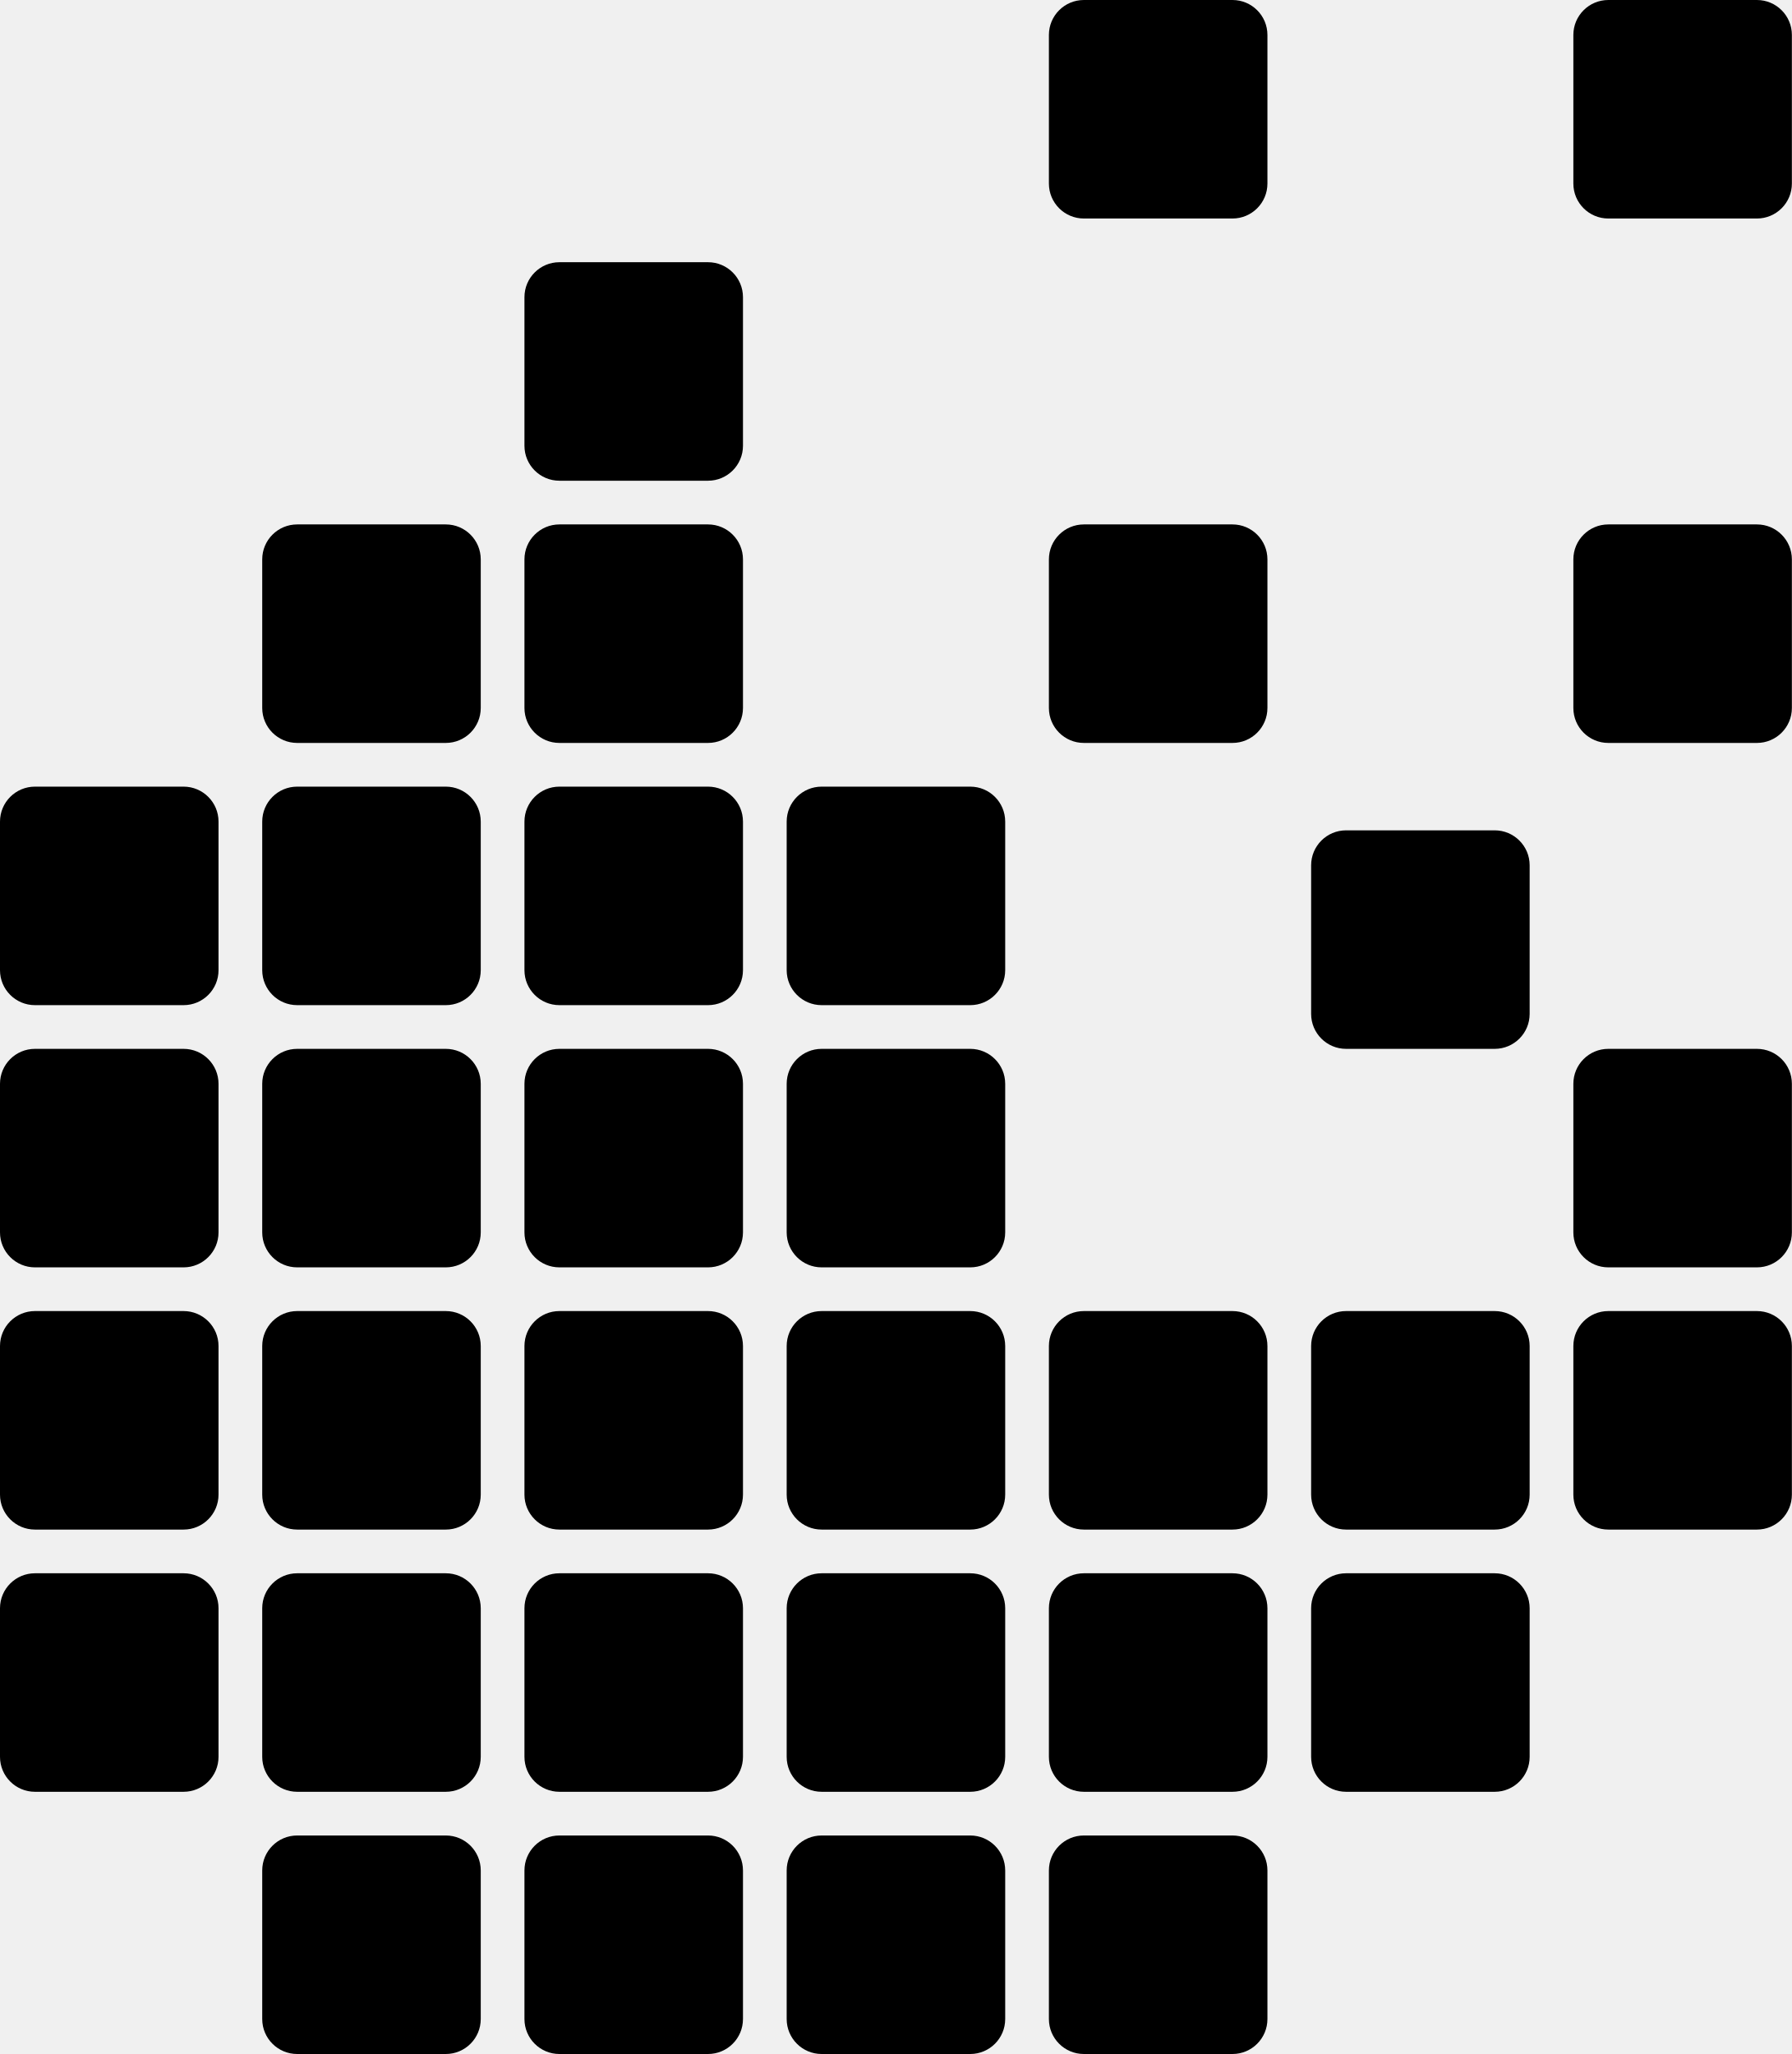
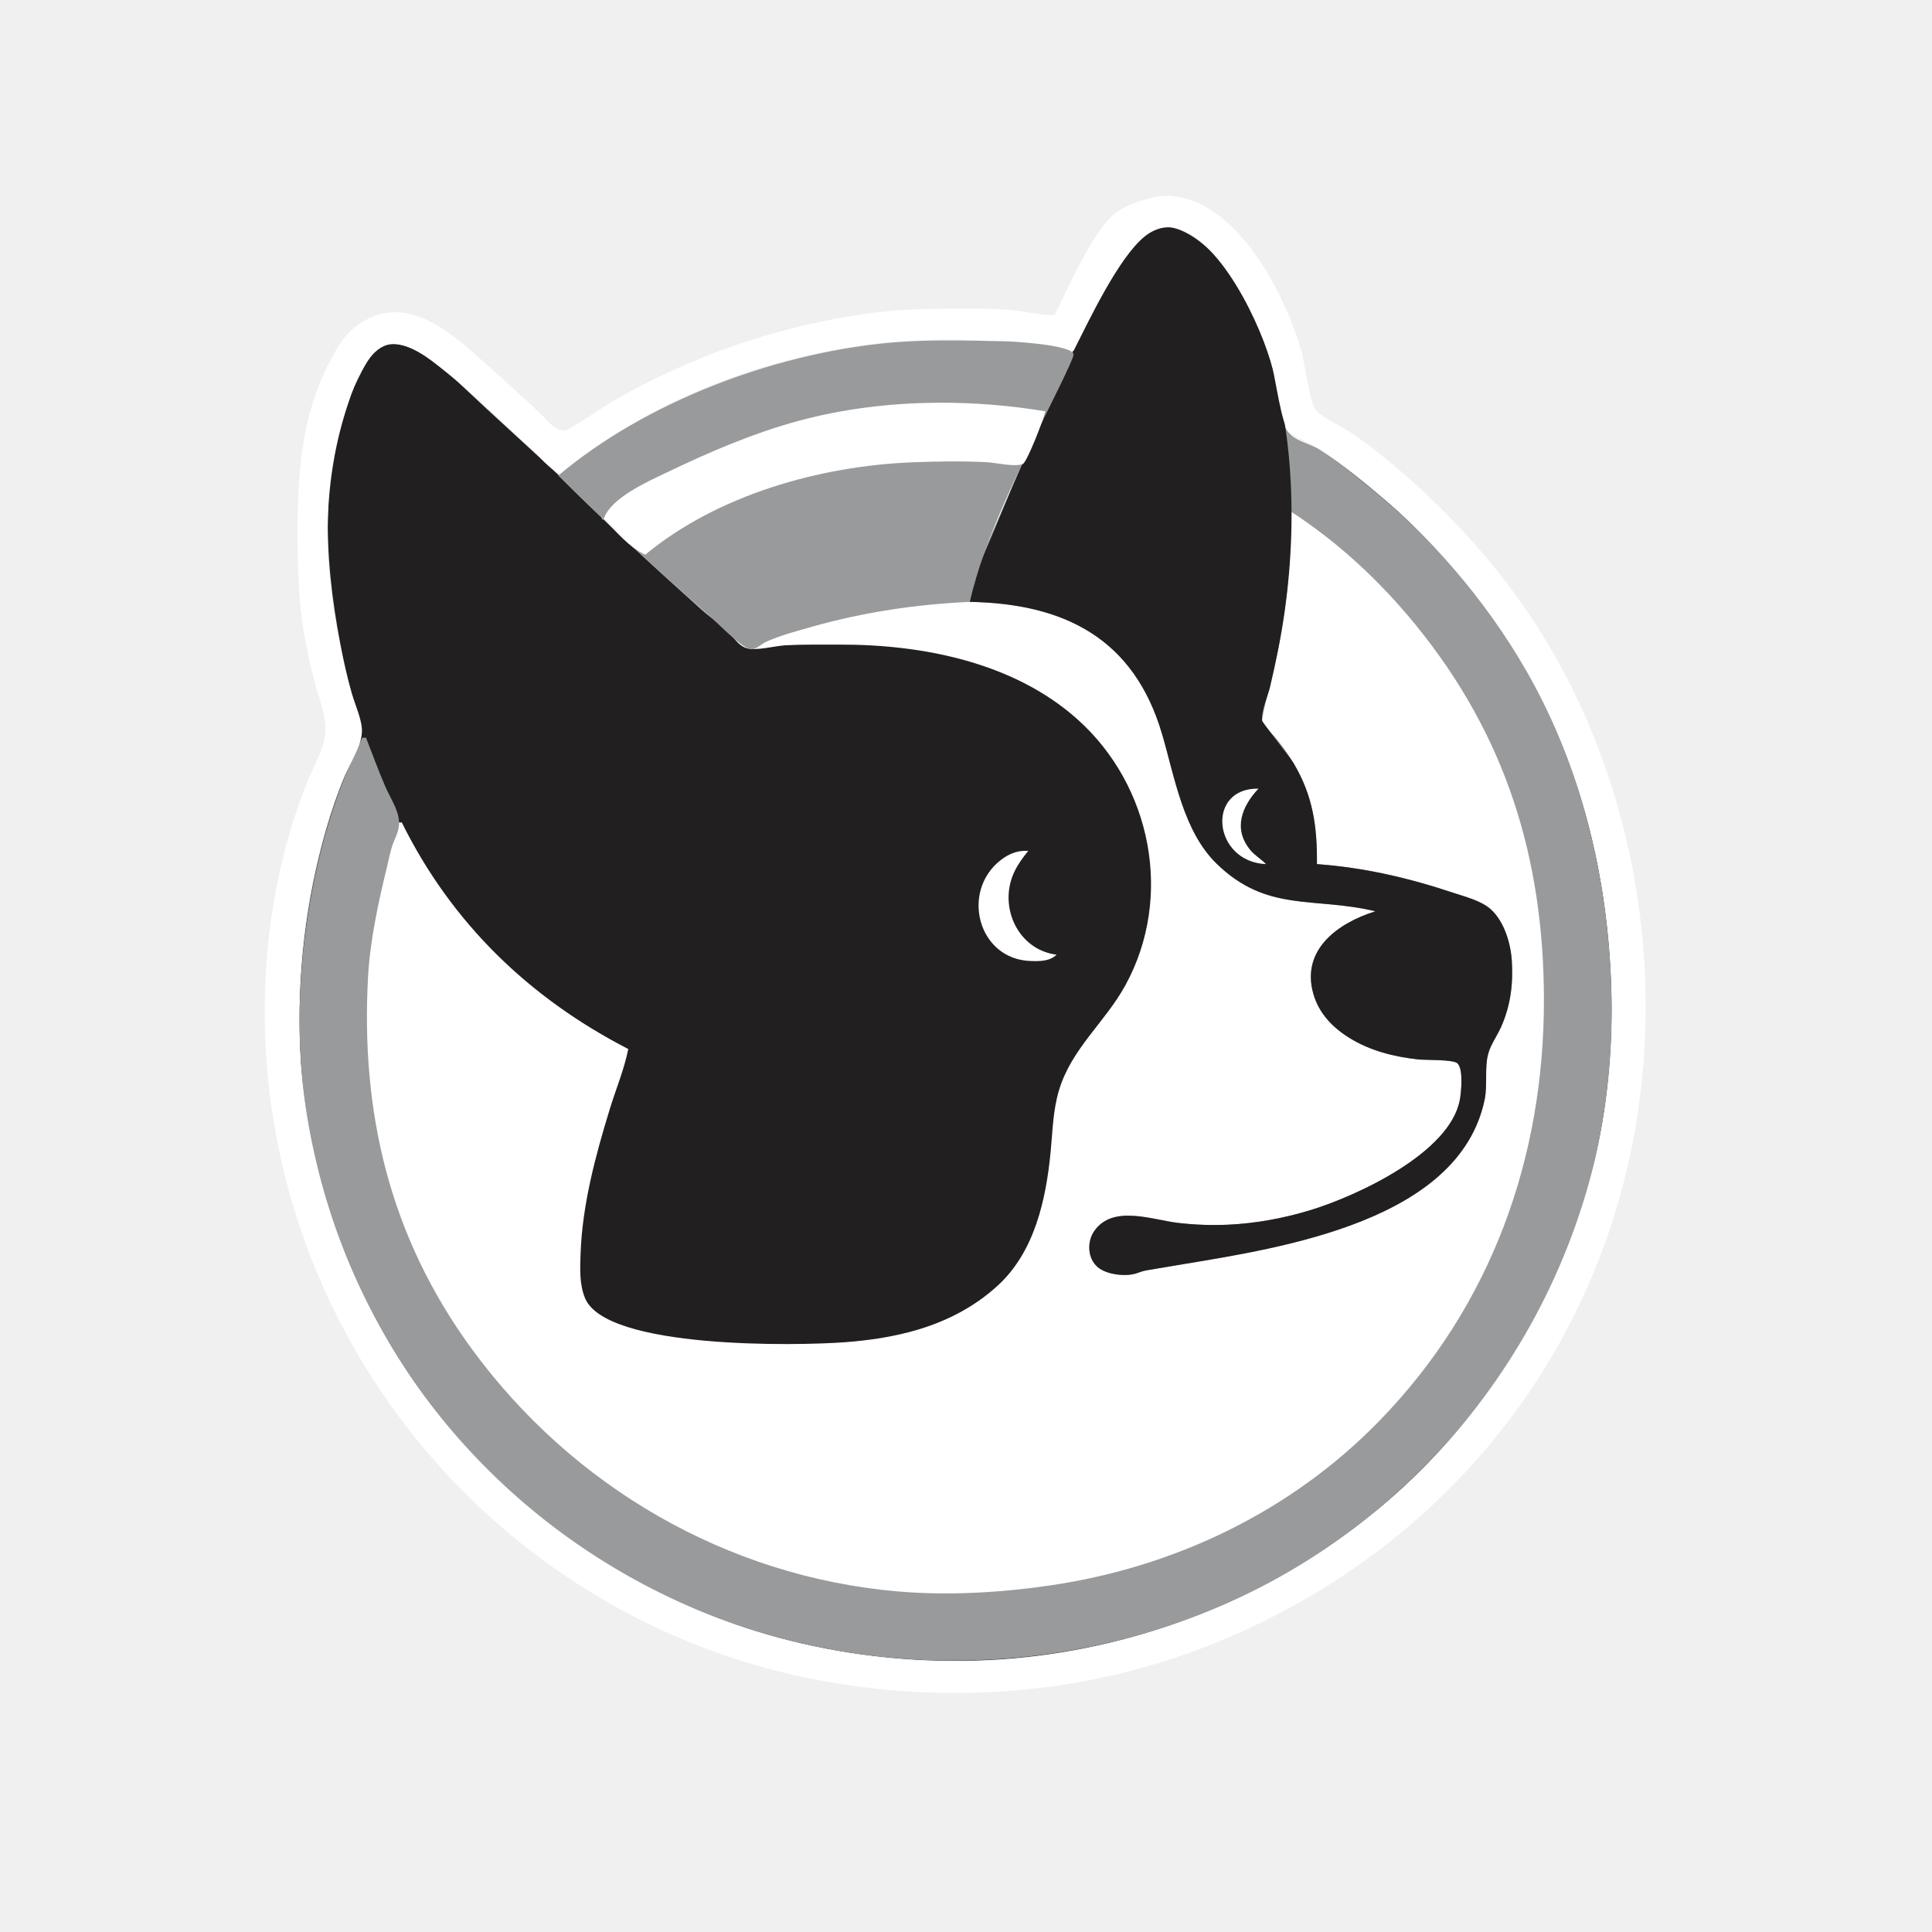
- <svg xmlns="http://www.w3.org/2000/svg" viewBox="0 0 820 940" fill="currentColor">
-   <rect x="0" y="600" width="100" height="100" rx="16" />
-   <rect x="0" y="720" width="100" height="100" rx="16" />
-   <rect x="240" y="840" width="100" height="100" rx="16" />
-   <rect x="240" y="720" width="100" height="100" rx="16" />
-   <rect x="120" y="840" width="100" height="100" rx="16" />
-   <rect x="120" y="600" width="100" height="100" rx="16" />
-   <rect x="240" y="600" width="100" height="100" rx="16" />
-   <rect x="0" y="480" width="100" height="100" rx="16" />
-   <rect x="0" y="360" width="100" height="100" rx="16" />
-   <rect x="480" y="840" width="100" height="100" rx="16" />
-   <rect x="480" y="720" width="100" height="100" rx="16" />
-   <rect x="120" y="360" width="100" height="100" rx="16" />
-   <rect x="120" y="240" width="100" height="100" rx="16" />
-   <rect x="240" y="360" width="100" height="100" rx="16" />
-   <rect x="600" y="720" width="100" height="100" rx="16" />
-   <rect x="480" y="600" width="100" height="100" rx="16" />
-   <rect x="360" y="360" width="100" height="100" rx="16" />
-   <rect x="240" y="240" width="100" height="100" rx="16" />
-   <rect x="600" y="600" width="100" height="100" rx="16" />
-   <rect x="720" y="600" width="100" height="100" rx="16" />
-   <rect x="720" y="480" width="100" height="100" rx="16" />
-   <rect x="240" y="120" width="100" height="100" rx="16" />
-   <rect x="600" y="380" width="100" height="100" rx="16" />
-   <rect x="720" y="240" width="100" height="100" rx="16" />
-   <rect x="720" y="0" width="100" height="100" rx="16" />
-   <rect x="480" y="240" width="100" height="100" rx="16" />
-   <rect x="480" y="0" width="100" height="100" rx="16" />
-   <rect x="120" y="480" width="100" height="100" rx="16" />
-   <rect x="240" y="480" width="100" height="100" rx="16" />
-   <rect x="360" y="840" width="100" height="100" rx="16" />
-   <rect x="360" y="720" width="100" height="100" rx="16" />
-   <rect x="360" y="600" width="100" height="100" rx="16" />
-   <rect x="360" y="480" width="100" height="100" rx="16" />
-   <rect x="120" y="720" width="100" height="100" rx="16" />
+ <svg xmlns="http://www.w3.org/2000/svg" version="1.1" width="1024" height="1024" viewBox="0 0 1024 1024" role="img">
+   <path d="M729,483c-32.635-7.869-57.475,.842-84.233-25.3c-17.637-17.231-22.151-45.866-28.824-68.584C601.104,338.604,564.495,319.917,514,319c1.277-14.402,13.196-38.663,19.03-52.66c10.73-25.743,22.426-51.021,34.025-76.378c8.478-18.535,16.588-37.873,27.001-55.428c4.482-7.555,10.039-16.513,20.026-15.545c32.334,3.136,53.682,48.191,60.459,75.902c2.089,8.541,3.078,27.53,7.794,33.859c4.094,5.493,11.673,6.319,17.205,9.849c12.086,7.712,23.779,17.294,34.703,26.573c38.969,33.099,70.891,75.781,90.98,122.856c15.737,36.88,24.704,76.501,27.764,116.432c4.295,56.048-3.298,112.621-24.942,164.733c-53.71,129.319-184.908,212.101-323.899,211.04c-143.237-1.094-270.098-84.244-322.07-218.775c-13.263-34.332-21.259-67.943-22.911-104.827c-1.758-39.253,2.871-79.001,13.696-116.8c2.857-9.977,6.229-19.811,10.225-29.39c2.668-6.398,7.903-14.27,8.414-21.109c.523-6.989-3.333-15.129-5.161-21.856c-2.36-8.687-4.274-17.485-5.971-26.324c-8.701-45.341-11.802-97.814,9.358-140.308c2.648-5.319,6.629-13.397,11.572-16.719c12.272-8.247,34.288,11.589,42.449,19.293c18.81,17.756,38.114,35.037,57.006,52.729c4.676,4.379,9.089,9.09,13.802,13.406c.981,.899,3.98,2.511,4.445,3.447c.121,.243,0,1.654,0,2c6.453,2.459,11.878,10.021,16.878,14.729c13.373,12.596,27.294,24.539,40.945,36.816c5.203,4.68,12.47,12.954,18.878,15.496c5.739,2.276,16.46-.885,22.879-1.166c9.533-.418,19.146-.228,28.689-.237c48.062-.046,101.606,12.88,134.521,50.412c29.289,33.398,39.59,88.591,18.111,128.593c-9.46,17.619-25.471,29.985-33.753,48.486c-9.845,21.992-6.931,46.412-12.728,69.45c-15.827,62.899-70.686,75.382-127.796,75.655c-25.758,.122-50.35-1.08-75.856-4.865c-8.148-1.209-17.556-2.014-25.17-5.38c-4.538-2.006-9.868-6.42-12.91-10.301c-5.203-6.637-5.121-17.442-5.05-25.411c.236-26.59,7.607-52.7,15.236-77.987C324.353,581.072,332,563.409,332,556c-43.567-20.348-69.577-45.632-99.046-82.879C223.847,461.609,213,451.352,213,436c-.66,0-1.32,0-2,0c-1.262,8.501-4.162,16.687-6.169,25.038c-3.501,14.567-6.493,29.777-8.607,44.609c-1.572,11.033-1.381,22.101-1.413,33.212c-.091,31.748,3.126,60.983,12.331,91.501C217.61,665.069,238.022,701.072,261,729c72.154,87.696,175.562,126.288,287.693,112.38c48.758-6.048,95.662-22.226,136.37-50.007c99.917-68.189,143.63-182.554,131.742-300.818C807.954,402.501,758.503,319.304,684,271c.432,25.863-1.991,51.404-7.298,76.723c-1.006,4.795-8.52,33.232-7.702,35.277c.917,2.292,4.6,5.153,6.278,7.103c3.14,3.649,6.025,7.52,8.617,11.576C695.517,419.865,698.183,436.857,698,458c25.082,1.827,48.569,7.294,72.371,15.235c6.318,2.108,14.802,4.174,19.854,8.791c7.055,6.448,10.474,17.961,11.062,27.18c.786,12.318-.662,23.926-5.749,35.238c-2.068,4.598-5.386,9.126-6.723,13.947c-2.11,7.613-.258,16.569-1.974,24.671c-13.542,63.959-106.92,78.22-160.137,87.044c-6.379,1.058-12.753,2.145-19.13,3.214c-2.162,.363-3.587,1.084-5.574,1.68c-5.718,1.716-15.456,.534-20.05-3.272c-5.573-4.618-5.982-13.663-1.842-19.44c9.927-13.855,30.475-5.75,44.335-4.127c8.826,1.034,17.732,1.363,26.61,.948c14.569-.682,29.167-3.38,43.12-7.598c24.643-7.448,74.49-30.36,79.595-58.718c.731-4.057,1.934-16.441-1.366-19.261c-2.416-2.064-16.818-1.589-20.749-2.019c-12.783-1.399-25.511-4.582-36.519-11.445c-8.953-5.582-16.147-13.067-19.066-23.436C689.479,503.226,709.282,489.14,729,483Z" fill="#211F20" />
+   <path d="M733,482c-10.31,5.244-21.555,8.044-29.806,16.732c-7.172,7.552-8.9,17.065-6.333,27.013c6.298,24.408,33.512,33.05,55.802,34.974c4.291,.37,16.834-.548,19.785,1.88c2.656,2.185,3.049,7.102,3.182,10.374c.893,21.966-19.492,39.315-36.559,49.807c-16.136,9.919-35.785,17.886-54.125,22.608c-20.483,5.274-41.946,5.953-62.883,3.383c-12.299-1.51-27.483-7.895-38.217,.674c-3.662,2.924-4.975,5.769-5.219,10.403c-.296,5.623,.703,10.33,6.129,12.93c10.004,4.794,42.11-3.675,53.954-6.001c14.971-2.94,29.722-6.457,44.538-10.069c46.414-11.316,104.351-30.711,103.648-88.633c-.183-15.081,5.393-15.8,10.052-28.218c7.187-19.16,6.468-47.263-12.062-59.669c-4.587-3.071-10.925-4.779-16.157-6.553C745.778,465.853,721.887,461.698,698,458c-.511-20.084-4.792-39.489-15.461-56.726c-2.641-4.267-5.614-8.325-8.871-12.143c-1.189-1.394-5.128-4.728-5.668-6.131c-1.354-3.518,6.457-28.267,7.6-33.728c5.506-26.3,7.552-51.472,8.4-78.272c16.292,7.923,29.65,21.104,42.558,33.537c49.156,47.347,81.272,108.504,90.166,176.461c2.199,16.803,2.621,33.709,2.585,50.634c-.028,13.469-.134,26.97-1.6,40.374c-6.786,62.058-32.306,118.952-72.647,166.228c-20.277,23.764-43.599,44.557-70.098,61.206c-38.577,24.238-82.813,38.522-127.957,43.748C435.166,856.137,326.303,814.424,256.67,724.877C237.039,699.633,221.648,673.225,211,643c-6.109-17.341-11.226-34.784-14.216-52.957c-2.569-15.612-2.949-30.885-2.97-46.661C193.775,513.402,196.27,482.565,206,454c2-5.872,2.869-12.098,5-18c.66,0,1.32,0,2,0c26.294,53.154,67.443,92.95,120,120c-2.172,10.851-6.489,21.037-9.726,31.583c-7.609,24.78-14.648,50.851-15.554,76.863c-.273,7.837-.702,16.295,2.398,23.679c11.314,26.945,112.146,25.267,138.342,23.234c11.244-.873,22.468-2.473,33.392-5.321c17.535-4.572,33.673-12.415,47.074-24.749c19.505-17.953,25.483-45.54,27.937-70.846c1.065-10.991,1.207-21.825,4.405-32.503c6.676-22.292,24.401-35.977,35.239-55.782c25.554-46.695,13.886-105.842-25.569-141.033c-33.836-30.178-82.295-39.644-126.332-39.467c-9.442,.038-18.918-.151-28.348,.365c-5.622,.308-15.747,3.149-20.747,1.462c-4.208-1.42-6.498-5.507-9.511-8.485c-4.331-4.28-9.736-7.926-14.316-12.036C345.949,299.866,320.467,276.426,296,252c46.195-38.913,112.993-64.014,172.728-70.081c21.047-2.137,42.859-1.475,63.97-1.034c4.5,.094,36.321,1.91,36.302,7.115c-.009,2.526-13.69,29.44-15.161,32.577C538.703,252.851,522.163,284.154,514,319c31.341-2.327,69.353,10.285,87.893,36.841c7.409,10.612,11.475,22.92,15.497,35.099c8.407,25.453,11.828,51.474,32.991,70.44c15.912,14.259,32.152,14.558,52.215,16.662c10.162,1.066,20.287,2.537,30.404,3.958Z" fill="#FFFFFF" />
+   <path d="M729,483c-32.635-7.869-57.475,.842-84.233-25.3c-17.637-17.231-22.151-45.866-28.824-68.584C601.104,338.604,564.495,319.917,514,319c1.277-14.402,13.196-38.663,19.03-52.66c10.73-25.743,22.426-51.021,34.025-76.378c8.418-18.402,16.481-37.541,26.753-55.008c4.177-7.104,9.739-16.404,19.148-16.042c32.496,1.249,54.715,48.421,61.456,75.456c2.21,8.861,3.069,27.48,7.768,34.167c3.852,5.483,11.061,6.253,16.468,9.51c9.769,5.884,19.218,13.745,28.084,20.925c31.529,25.531,58.439,56.24,79.242,91.131c25.165,42.207,39.871,90.096,45.514,138.781c12.491,107.749-18.38,208.146-94.518,286.268c-30.654,31.454-65.028,56.074-105.211,74.002c-109.044,48.65-238.191,39.756-338.75-25.259c-74.952-48.46-130.95-131.378-148.154-219.053c-7.893-40.222-7.84-81.429-1.351-121.811C168.617,451.215,177.558,419.884,192,391c.66,0,1.32,0,2,0c3.342,8.613,6.545,17.327,10.189,25.816c2.435,5.67,6.878,12.166,7.299,18.353c.338,4.978-1.908,8.379-3.488,12.831c-1.309,3.689-1.985,7.876-2.93,11.691c-4.435,17.918-8.926,39.028-9.959,57.404c-4.085,72.67,11.488,138.357,54.83,197.702c53.332,73.024,135.237,120.818,225.744,128.679c26.613,2.312,54.582,.697,80.981-3.175c66.101-9.695,127.767-39.21,174.559-87.353c59.191-60.897,87.215-139.248,87.085-223.34c-.116-74.801-20.203-139.657-67.751-198.111C731.556,308.136,709.318,287.415,684,271c.432,25.863-1.991,51.404-7.298,76.723c-1.006,4.795-8.52,33.232-7.702,35.277c.917,2.292,4.6,5.153,6.278,7.103c3.14,3.649,6.025,7.52,8.617,11.576C695.517,419.865,698.183,436.857,698,458c25.082,1.827,48.569,7.294,72.371,15.235c6.318,2.108,14.802,4.174,19.854,8.791c7.055,6.448,10.474,17.961,11.062,27.18c.786,12.318-.662,23.926-5.749,35.238c-2.068,4.598-5.386,9.126-6.723,13.947c-2.11,7.613-.258,16.569-1.974,24.671c-13.542,63.959-106.92,78.22-160.137,87.044c-6.379,1.058-12.753,2.145-19.13,3.214c-2.162,.363-3.587,1.084-5.574,1.68c-5.718,1.716-15.456,.534-20.05-3.272c-5.573-4.618-5.982-13.663-1.842-19.44c9.927-13.855,30.475-5.75,44.335-4.127c8.826,1.034,17.732,1.363,26.61,.948c14.569-.682,29.167-3.38,43.12-7.598c24.643-7.448,74.49-30.36,79.595-58.718c.731-4.057,1.934-16.441-1.366-19.261c-2.416-2.064-16.818-1.589-20.749-2.019c-12.783-1.399-25.511-4.582-36.519-11.445c-8.953-5.582-16.147-13.067-19.066-23.436C689.479,503.226,709.282,489.14,729,483Z" fill="#999A9C" />
+   <path d="M729,483c-32.633-7.869-57.475,.842-84.233-25.3c-17.637-17.231-22.151-45.866-28.824-68.584C601.104,338.604,564.495,319.917,514,319c1.142-12.885,8.557-27.048,13.414-39.008c11.754-28.946,24.678-57.279,37.656-85.687c8.452-18.503,16.618-37.411,26.415-55.254c6.668-12.146,12.432-22.983,27.761-19.086c5.886,1.497,10.648,3.714,15.593,7.339c11.359,8.327,19.582,20.524,26.009,32.877c24.712,47.497,27.484,110.942,20.138,163.206c-1.911,13.601-4.628,27.202-7.789,40.568c-1.309,5.538-4.65,12.273-4.302,17.881c.062,1.009,14.562,19.004,16.688,22.581C695.976,421.902,698.173,438.064,698,458c25.082,1.827,48.569,7.294,72.371,15.235c6.318,2.108,14.802,4.174,19.854,8.791c7.055,6.448,10.474,17.961,11.062,27.18c.786,12.318-.662,23.926-5.749,35.238c-2.068,4.598-5.386,9.126-6.723,13.947c-2.11,7.613-.258,16.569-1.974,24.671c-13.542,63.96-106.919,78.219-160.137,87.044c-6.379,1.058-12.753,2.145-19.13,3.214c-2.162,.363-3.587,1.084-5.574,1.68c-5.718,1.716-15.456,.534-20.05-3.272c-5.573-4.618-5.982-13.663-1.842-19.44c9.927-13.855,30.475-5.75,44.335-4.127c8.826,1.034,17.732,1.363,26.61,.948c14.569-.682,29.167-3.38,43.12-7.598c24.643-7.448,74.49-30.36,79.595-58.718c.731-4.057,1.934-16.441-1.366-19.261c-2.416-2.064-16.818-1.589-20.749-2.019c-12.783-1.399-25.511-4.582-36.519-11.445c-8.953-5.582-16.147-13.067-19.066-23.436C689.479,503.226,709.282,489.14,729,483Z" fill="#211F20" />
+   <path d="M559,167c6.903-13.704,19.969-44.333,32.122-53.989c4.148-3.296,9.151-5.094,14.115-6.765c7.394-2.489,14.005-3.243,21.691-1.423c31.765,7.517,54.838,52.75,62.913,81.582c1.755,6.27,4.437,27.626,7.627,31.041c4.075,4.365,11.836,7.541,16.961,10.874c8.494,5.524,16.582,11.825,24.332,18.344c33.184,27.914,62.547,61.266,84.21,98.918c27.798,48.318,44.033,103.479,48.178,159.004c11.946,160.05-74.934,302.687-223.231,364.663c-64.179,26.822-134.188,34.046-202.834,23.245C267.936,864.619,137.542,709.83,140.355,530.497c.501-31.962,5.256-63.994,14.829-94.519c2.448-7.805,5.214-15.511,8.314-23.08c3.653-8.919,9.557-18.119,9.006-28.025c-.403-7.223-3.23-14.306-5.131-21.237c-2.561-9.341-4.691-18.8-6.288-28.354c-2.786-16.666-3.294-33.269-3.368-50.129c-.142-32.387,1.644-63.694,16.867-93.08c3.598-6.944,7.423-13.91,13.679-18.771c26.224-20.379,51.681,3.65,70.796,20.936c9.373,8.476,18.81,16.775,27.937,25.527c3.441,3.3,7.617,9.364,13.004,8.235c2.49-.522,21.597-13.567,25.874-15.991c19.612-11.113,40.333-20.764,61.612-28.217c31.184-10.921,68.522-19.337,101.632-19.934c15.002-.27,30.473-.714,45.421,.35c8.403,.599,15.87,2.938,24.461,2.792Zm10,19c-25.941-4.228-52.3-6.778-78.604-5.845C421.629,182.592,350.413,207.262,297,251c-6.185-2.5-11.049-9.176-15.878-13.669c-14.306-13.311-28.492-27.16-43.762-39.371c-5.621-4.495-11.67-9.609-18.152-12.775c-4.439-2.167-10.532-3.895-15.284-1.935c-10.145,4.183-15.853,20.185-19.142,29.846c-13.8,40.543-13.721,82.916-5.56,124.608c1.964,10.034,4.38,19.98,7.214,29.803c1.721,5.968,5.687,14.426,5.391,20.508c-.377,7.755-6.752,17.278-9.762,24.547c-4.295,10.368-7.921,21.009-10.946,31.815c-12.001,42.873-15.882,91.589-10.055,135.785c30.202,229.07,268.995,360.685,480.465,273.471c116.952-48.234,198.39-157.745,211.406-283.568c2.387-23.076,1.767-47.537-.22-70.625c-4.315-50.122-18.768-100.539-43.928-144.235c-21.866-37.973-51.104-71.256-84.726-99.187c-8.508-7.068-17.392-13.77-26.889-19.461c-3.949-2.366-11.584-5.001-14.405-8.257c-3.419-3.945-6.583-26.164-8.192-32.667c-5.374-21.716-28.544-72.176-53.934-75.074c-4.932-.563-10.143,1.685-13.894,4.733C592.788,136.637,577.41,169.418,569,186Z" fill="#FFFFFF" />
+   <path d="M296,252c46.195-38.913,112.993-64.014,172.728-70.081c21.047-2.137,42.859-1.475,63.97-1.034c4.5,.094,36.321,1.91,36.302,7.115c-.009,2.526-13.69,29.44-15.161,32.577C538.703,252.851,522.163,284.154,514,319c-28.324,1.305-56.323,5.437-83.621,13.189c-8.038,2.282-16.855,4.571-24.449,8.05c-2.524,1.156-5.329,4.292-8.223,3.831c-4.669-.743-16.489-13.013-20.549-16.566C349.318,303.138,322.173,278.173,296,252Z" fill="#999A9C" />
+   <path id="white-foreground-details" d="M 496.803 213.459 C 471.913 213.638 446.962 216.664 423.576 222.977 C 399.093 229.587 376.039 239.557 353.252 250.496 C 343.377 255.236 323.734 263.799 320 275 C 326.619 281.741 333.265 289.998 342 294 C 380.332 262.29 434.558 246.965 483.656 245.037 C 496.665 244.526 510.104 244.289 523.105 244.988 C 528.44 245.275 536.925 247.554 542 246 C 544.274 245.304 553.393 221.668 554 218 C 535.482 214.903 516.161 213.32 496.803 213.459 z M 667 418 C 639.036 417.482 642.793 456.746 671 458 C 668.444 455.338 665.132 453.469 662.816 450.701 C 653.39 439.429 658.135 427.439 667 418 z M 543.953 450.951 C 538.775 450.844 534.386 452.746 530.281 455.963 C 509.116 472.549 518.31 508.407 546.197 509.35 C 550.932 509.51 556.417 509.583 560 506 C 541.379 503.672 530.914 484.518 535.736 467.094 C 537.425 460.991 541.041 455.843 545 451 C 544.648 450.975 544.298 450.958 543.953 450.951 z " fill="#FFFFFF" />
</svg>
